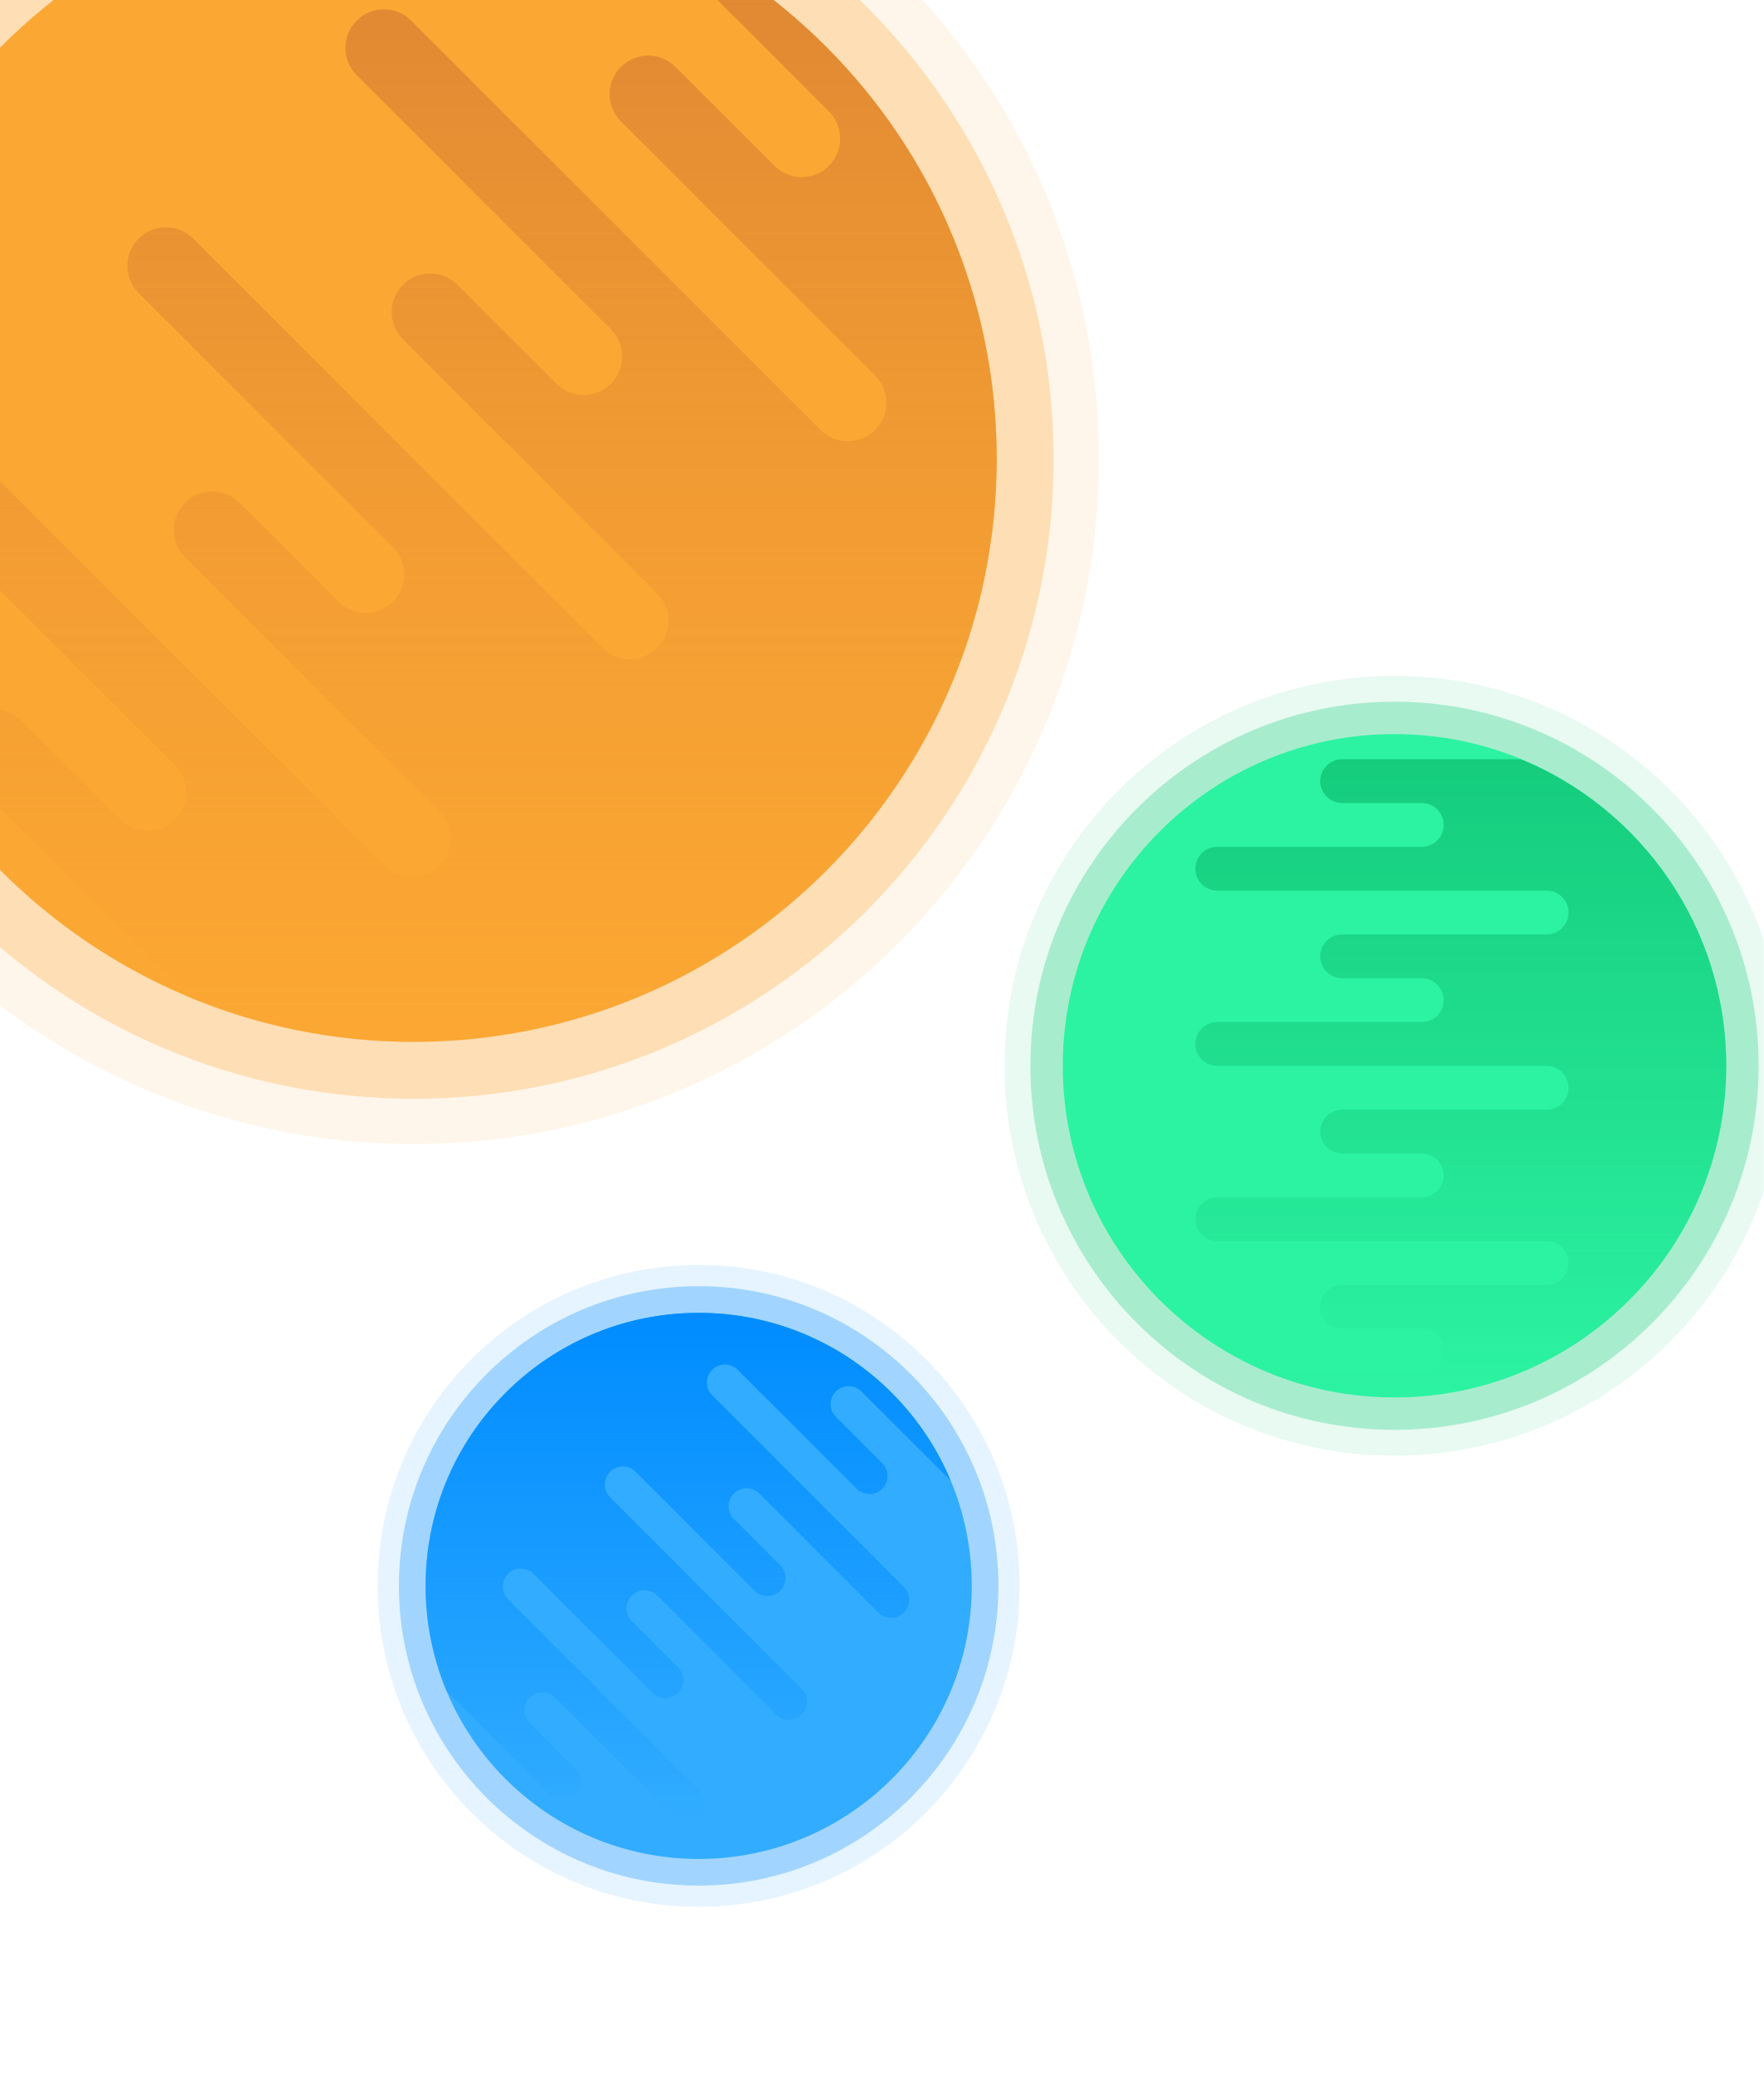
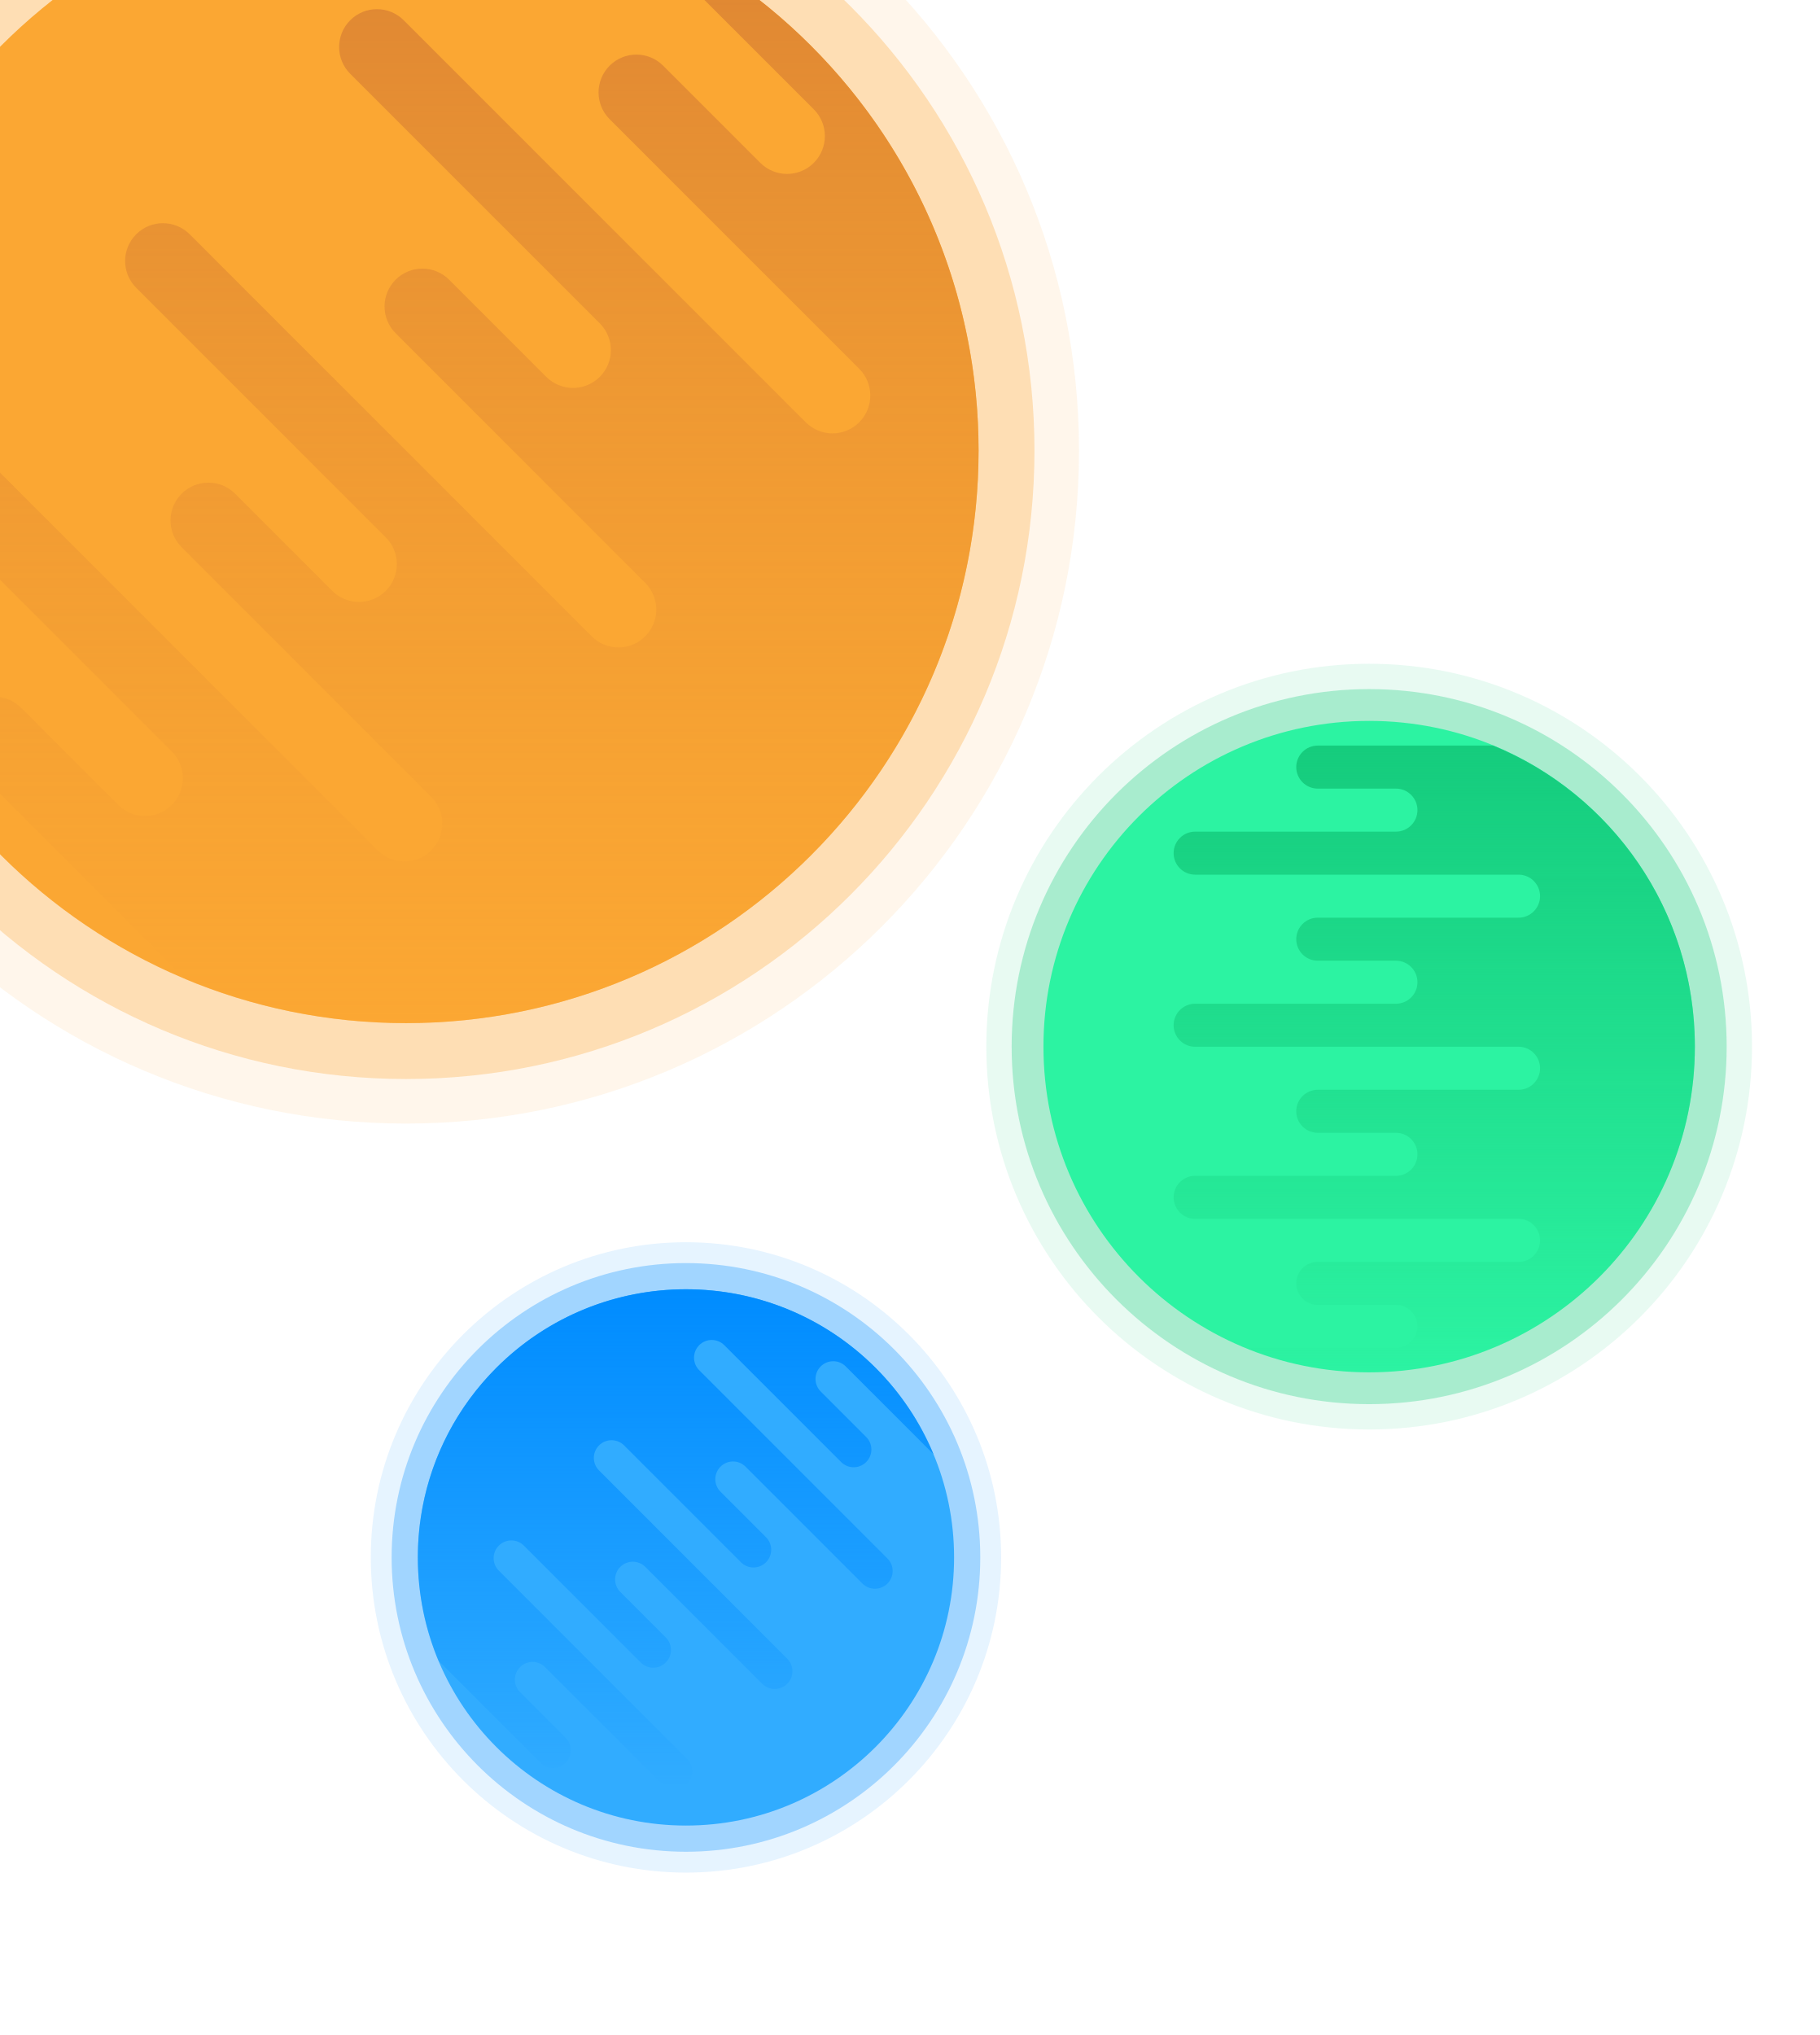
- <svg xmlns="http://www.w3.org/2000/svg" width="467" height="549" viewBox="0 0 467 549" fill="none">
-   <mask id="mask0" mask-type="alpha" maskUnits="userSpaceOnUse" x="0" y="0" width="467" height="549">
-     <rect width="467" height="549" fill="#C4C4C4" />
+ <svg xmlns="http://www.w3.org/2000/svg" width="558" height="624" viewBox="0 0 558 624" fill="none">
+   <mask id="mask0" mask-type="alpha" maskUnits="userSpaceOnUse" x="0" y="0" width="558" height="624">
+     <rect width="558" height="624" fill="#C4C4C4" />
  </mask>
  <g mask="url(#mask0)">
-     <path opacity="0.1" d="M184.998 504.995C138.055 504.995 100 466.94 100 419.998C100 373.055 138.055 335 184.998 335C231.94 335 269.995 373.055 269.995 419.998C269.995 466.94 231.94 504.995 184.998 504.995Z" fill="#008CFF" />
-     <path opacity="0.3" d="M184.997 499.372C141.16 499.372 105.623 463.835 105.623 419.997C105.623 376.16 141.16 340.623 184.997 340.623C228.835 340.623 264.372 376.16 264.372 419.997C264.372 463.835 228.835 499.372 184.997 499.372Z" fill="#008CFF" />
-     <path d="M184.998 492.31C145.061 492.31 112.686 459.935 112.686 419.999C112.686 380.062 145.061 347.687 184.998 347.687C224.934 347.687 257.309 380.062 257.309 419.999C257.309 459.935 224.934 492.31 184.998 492.31Z" fill="#31ACFF" />
-     <path d="M133.864 368.864C162.105 340.623 207.89 340.623 236.131 368.864C243.02 375.754 248.229 383.692 251.758 392.161L228.091 368.493C226.223 366.625 223.199 366.625 221.336 368.493C219.468 370.361 219.468 373.385 221.336 375.248L233.603 387.525C235.471 389.393 235.471 392.416 233.603 394.279C231.735 396.147 228.712 396.147 226.849 394.279L195.329 362.76C193.461 360.892 190.438 360.892 188.575 362.76C186.707 364.628 186.707 367.651 188.575 369.514L239.342 420.291C241.21 422.159 241.21 425.183 239.342 427.046C237.474 428.909 234.451 428.914 232.587 427.046L201.068 395.526C199.2 393.658 196.176 393.658 194.313 395.526C192.445 397.394 192.445 400.418 194.313 402.281L206.585 414.552C208.453 416.42 208.453 419.444 206.585 421.307C204.717 423.175 201.694 423.175 199.831 421.307L168.311 389.787C166.443 387.919 163.42 387.919 161.556 389.787C159.688 391.655 159.688 394.679 161.556 396.542L212.314 447.319C214.182 449.187 214.182 452.21 212.314 454.074C210.446 455.942 207.423 455.942 205.56 454.074L174.04 422.554C172.172 420.686 169.149 420.686 167.285 422.554C165.417 424.422 165.417 427.445 167.285 429.309L179.557 441.58C181.425 443.448 181.425 446.472 179.557 448.335C177.689 450.203 174.666 450.203 172.803 448.335L141.283 416.815C139.415 414.947 136.392 414.947 134.529 416.815C132.661 418.683 132.661 421.707 134.529 423.57L185.286 474.342C187.154 476.21 187.154 479.233 185.286 481.097C183.418 482.965 180.395 482.965 178.532 481.097L147.007 449.582C145.139 447.714 142.116 447.714 140.253 449.582C138.385 451.45 138.385 454.473 140.253 456.336L152.525 468.608C154.393 470.476 154.393 473.5 152.525 475.363C150.657 477.231 147.633 477.231 145.77 475.363L118.242 447.834C107.303 421.591 112.512 390.216 133.864 368.864Z" fill="url(#paint0_linear)" />
-     <path opacity="0.1" d="M369.25 385.5C312.227 385.5 266 339.273 266 282.25C266 225.227 312.227 179 369.25 179C426.273 179 472.5 225.227 472.5 282.25C472.5 339.273 426.273 385.5 369.25 385.5Z" fill="#15CC7D" />
-     <path opacity="0.3" d="M369.25 378.669C315.999 378.669 272.831 335.501 272.831 282.25C272.831 228.999 315.999 185.831 369.25 185.831C422.501 185.831 465.669 228.999 465.669 282.25C465.669 335.501 422.501 378.669 369.25 378.669Z" fill="#15CC7D" />
-     <path d="M369.25 370.09C320.737 370.09 281.41 330.763 281.41 282.25C281.41 233.737 320.737 194.41 369.25 194.41C417.762 194.41 457.09 233.737 457.09 282.25C457.09 330.763 417.762 370.09 369.25 370.09Z" fill="#2CF3A2" />
-     <path d="M457.09 282.25C457.09 330.761 417.761 370.09 369.25 370.09C357.413 370.09 346.12 367.745 335.816 363.505H376.473C379.677 363.505 382.274 360.908 382.274 357.703C382.274 354.499 379.677 351.902 376.473 351.902H355.39C352.185 351.902 349.588 349.305 349.588 346.101C349.588 342.896 352.185 340.299 355.39 340.299H409.538C412.743 340.299 415.34 337.703 415.34 334.498C415.34 331.293 412.743 328.696 409.538 328.696H322.318C319.113 328.696 316.517 326.1 316.517 322.895C316.517 319.69 319.113 317.093 322.318 317.093H376.473C379.677 317.093 382.274 314.497 382.274 311.292C382.274 308.087 379.677 305.491 376.473 305.491H355.39C352.185 305.491 349.588 302.894 349.588 299.689C349.588 296.484 352.185 293.888 355.39 293.888H409.538C412.743 293.888 415.34 291.291 415.34 288.086C415.34 284.882 412.743 282.285 409.538 282.285H322.318C319.113 282.285 316.517 279.688 316.517 276.484C316.517 273.279 319.113 270.682 322.318 270.682H376.473C379.677 270.682 382.274 268.086 382.274 264.881C382.274 261.676 379.677 259.079 376.473 259.079H355.39C352.185 259.079 349.588 256.483 349.588 253.278C349.588 250.073 352.185 247.477 355.39 247.477H409.538C412.743 247.477 415.34 244.88 415.34 241.675C415.34 238.47 412.743 235.874 409.538 235.874H322.318C319.113 235.874 316.517 233.277 316.517 230.072C316.517 226.867 319.113 224.271 322.318 224.271H376.473C379.677 224.271 382.274 221.674 382.274 218.469C382.274 215.265 379.677 212.668 376.473 212.668H355.39C352.185 212.668 349.588 210.071 349.588 206.867C349.588 203.662 352.185 201.065 355.39 201.065H402.678C434.61 214.153 457.09 245.576 457.09 282.25Z" fill="url(#paint1_linear)" />
-     <path opacity="0.1" d="M109.5 303C209.74 303 291 221.74 291 121.5C291 21.26 209.74 -60 109.5 -60C9.26 -60 -72 21.26 -72 121.5C-72 221.74 9.26 303 109.5 303Z" fill="#FBA733" />
-     <path opacity="0.3" d="M109.5 290.987C203.105 290.987 278.987 215.105 278.987 121.5C278.987 27.895 203.105 -47.987 109.5 -47.987C15.895 -47.987 -59.987 27.895 -59.987 121.5C-59.987 215.105 15.895 290.987 109.5 290.987Z" fill="#FBA733" />
-     <path d="M109.5 275.914C194.781 275.914 263.914 206.781 263.914 121.5C263.914 36.22 194.781 -32.914 109.5 -32.914C24.22 -32.914 -44.914 36.22 -44.914 121.5C-44.914 206.781 24.22 275.914 109.5 275.914Z" fill="#FBA733" />
-     <path d="M218.685 230.686C278.987 170.384 278.987 72.616 218.685 12.314C203.974 -2.397 187.029 -13.521 168.938 -21.053L219.475 29.484C223.46 33.47 223.46 39.928 219.475 43.914C215.49 47.899 209.031 47.899 205.046 43.914L178.844 17.712C174.859 13.726 168.4 13.726 164.414 17.712C160.429 21.697 160.429 28.156 164.414 32.141L231.724 99.451C235.709 103.436 235.709 109.895 231.724 113.88C227.739 117.865 221.28 117.865 217.294 113.88L108.878 5.463C104.892 1.478 98.433 1.478 94.448 5.463C90.463 9.448 90.463 15.907 94.448 19.893L161.758 87.202C165.743 91.187 165.743 97.646 161.758 101.631C157.772 105.617 151.313 105.617 147.328 101.631L121.126 75.429C117.141 71.444 110.682 71.444 106.697 75.429C102.711 79.415 102.711 85.874 106.697 89.859L174.006 157.168C177.991 161.153 177.991 167.612 174.006 171.598C170.021 175.583 163.562 175.583 159.577 171.598L51.16 63.181C47.175 59.196 40.716 59.196 36.73 63.181C32.745 67.166 32.745 73.625 36.73 77.61L104.04 144.92C108.025 148.905 108.025 155.364 104.04 159.349C100.055 163.334 93.596 163.334 89.611 159.349L63.408 133.147C59.423 129.162 52.964 129.162 48.979 133.147C44.994 137.132 44.994 143.591 48.979 147.577L116.288 214.886C120.274 218.871 120.274 225.33 116.288 229.315C112.303 233.301 105.844 233.301 101.859 229.315L-6.558 120.899C-10.543 116.913 -17.002 116.913 -20.987 120.899C-24.972 124.884 -24.972 131.343 -20.987 135.328L46.322 202.637C50.307 206.623 50.307 213.082 46.322 217.067C42.337 221.052 35.878 221.052 31.893 217.067L5.691 190.865C1.706 186.88 -4.753 186.88 -8.739 190.865C-12.724 194.85 -12.724 201.309 -8.739 205.294L50.041 264.074C106.1 287.394 173.096 276.275 218.685 230.686Z" fill="url(#paint2_linear)" />
+     <path opacity="0.1" d="M210.35 574.202C156.974 574.202 113.704 530.932 113.704 477.556C113.704 424.18 156.974 380.91 210.35 380.91C263.727 380.91 306.997 424.18 306.997 477.556C306.997 530.932 263.727 574.202 210.35 574.202Z" fill="#008CFF" />
+     <path opacity="0.3" d="M210.351 567.808C160.506 567.808 120.098 527.401 120.098 477.556C120.098 427.711 160.506 387.304 210.351 387.304C260.195 387.304 300.603 427.711 300.603 477.556C300.603 527.401 260.195 567.808 210.351 567.808Z" fill="#008CFF" />
+     <path d="M210.35 559.779C164.941 559.779 128.129 522.967 128.129 477.557C128.129 432.147 164.941 395.335 210.35 395.335C255.76 395.335 292.572 432.147 292.572 477.557C292.572 522.967 255.76 559.779 210.35 559.779Z" fill="#31ACFF" />
+     <path d="M152.209 419.415C184.321 387.304 236.38 387.304 268.491 419.415C276.325 427.249 282.248 436.275 286.26 445.904L259.349 418.994C257.225 416.87 253.788 416.87 251.669 418.994C249.545 421.118 249.545 424.555 251.669 426.674L265.617 440.633C267.741 442.757 267.741 446.195 265.617 448.313C263.493 450.437 260.056 450.437 257.937 448.313L222.098 412.474C219.974 410.35 216.536 410.35 214.418 412.474C212.294 414.598 212.294 418.036 214.418 420.154L272.143 477.89C274.267 480.014 274.267 483.452 272.143 485.57C270.019 487.689 266.581 487.694 264.462 485.57L228.623 449.731C226.499 447.607 223.061 447.607 220.943 449.731C218.819 451.855 218.819 455.293 220.943 457.411L234.896 471.365C237.02 473.489 237.02 476.926 234.896 479.045C232.772 481.169 229.335 481.169 227.216 479.045L191.377 443.206C189.253 441.082 185.815 441.082 183.697 443.206C181.573 445.33 181.573 448.767 183.697 450.886L241.411 508.622C243.535 510.746 243.535 514.184 241.411 516.302C239.287 518.426 235.849 518.426 233.73 516.302L197.891 480.463C195.767 478.339 192.329 478.339 190.211 480.463C188.087 482.587 188.087 486.025 190.211 488.143L204.165 502.097C206.289 504.221 206.289 507.658 204.165 509.777C202.041 511.901 198.603 511.901 196.484 509.777L160.645 473.938C158.521 471.814 155.083 471.814 152.965 473.938C150.841 476.062 150.841 479.499 152.965 481.618L210.679 539.348C212.803 541.472 212.803 544.91 210.679 547.028C208.555 549.152 205.117 549.152 202.999 547.028L167.154 511.195C165.03 509.071 161.592 509.071 159.474 511.195C157.35 513.319 157.35 516.756 159.474 518.875L173.427 532.828C175.551 534.952 175.551 538.39 173.427 540.509C171.303 542.633 167.865 542.633 165.747 540.509L134.446 509.208C122.009 479.368 127.932 443.693 152.209 419.415Z" fill="url(#paint0_linear)" />
+     <path opacity="0.1" d="M419.854 438.331C355.016 438.331 302.454 385.769 302.454 320.931C302.454 256.093 355.016 203.531 419.854 203.531C484.692 203.531 537.254 256.093 537.254 320.931C537.254 385.769 484.692 438.331 419.854 438.331Z" fill="#15CC7D" />
+     <path opacity="0.3" d="M419.854 430.564C359.305 430.564 310.221 381.48 310.221 320.931C310.221 260.382 359.305 211.298 419.854 211.298C480.403 211.298 529.487 260.382 529.487 320.931C529.487 381.48 480.403 430.564 419.854 430.564Z" fill="#15CC7D" />
+     <path d="M419.854 420.809C364.692 420.809 319.976 376.092 319.976 320.931C319.976 265.77 364.692 221.053 419.854 221.053C475.015 221.053 519.732 265.77 519.732 320.931C519.732 376.092 475.015 420.809 419.854 420.809Z" fill="#2CF3A2" />
+     <path d="M519.732 320.931C519.732 376.09 475.013 420.809 419.854 420.809C406.395 420.809 393.555 418.142 381.838 413.321H428.066C431.71 413.321 434.663 410.369 434.663 406.725C434.663 403.081 431.71 400.128 428.066 400.128H404.094C400.45 400.128 397.498 397.176 397.498 393.532C397.498 389.888 400.45 386.935 404.094 386.935H465.663C469.308 386.935 472.26 383.983 472.26 380.339C472.26 376.695 469.308 373.742 465.663 373.742H366.49C362.846 373.742 359.894 370.79 359.894 367.146C359.894 363.502 362.846 360.55 366.49 360.55H428.066C431.71 360.55 434.663 357.597 434.663 353.953C434.663 350.309 431.71 347.357 428.066 347.357H404.094C400.45 347.357 397.498 344.404 397.498 340.76C397.498 337.116 400.45 334.164 404.094 334.164H465.663C469.308 334.164 472.26 331.211 472.26 327.567C472.26 323.923 469.308 320.971 465.663 320.971H366.49C362.846 320.971 359.894 318.018 359.894 314.374C359.894 310.73 362.846 307.778 366.49 307.778H428.066C431.71 307.778 434.663 304.825 434.663 301.181C434.663 297.537 431.71 294.585 428.066 294.585H404.094C400.45 294.585 397.498 291.632 397.498 287.988C397.498 284.344 400.45 281.392 404.094 281.392H465.663C469.308 281.392 472.26 278.439 472.26 274.795C472.26 271.151 469.308 268.199 465.663 268.199H366.49C362.846 268.199 359.894 265.246 359.894 261.602C359.894 257.958 362.846 255.006 366.49 255.006H428.066C431.71 255.006 434.663 252.054 434.663 248.41C434.663 244.766 431.71 241.813 428.066 241.813H404.094C400.45 241.813 397.498 238.861 397.498 235.217C397.498 231.573 400.45 228.62 404.094 228.62H457.863C494.171 243.502 519.732 279.231 519.732 320.931Z" fill="url(#paint1_linear)" />
+     <path opacity="0.1" d="M124.507 344.525C238.484 344.525 330.88 252.128 330.88 138.151C330.88 24.174 238.484 -68.223 124.507 -68.223C10.53 -68.223 -81.867 24.174 -81.867 138.151C-81.867 252.128 10.53 344.525 124.507 344.525Z" fill="#FBA733" />
+     <path opacity="0.3" d="M124.507 330.865C230.94 330.865 317.221 244.584 317.221 138.151C317.221 31.718 230.94 -54.563 124.507 -54.563C18.074 -54.563 -68.207 31.718 -68.207 138.151C-68.207 244.584 18.074 330.865 124.507 330.865Z" fill="#FBA733" />
+     <path d="M124.507 313.727C221.474 313.727 300.082 235.119 300.082 138.151C300.082 41.183 221.474 -37.425 124.507 -37.425C27.539 -37.425 -51.069 41.183 -51.069 138.151C-51.069 235.119 27.539 313.727 124.507 313.727Z" fill="#FBA733" />
+     <path d="M248.655 262.3C317.221 193.734 317.221 82.567 248.655 14.002C231.927 -2.726 212.66 -15.375 192.09 -23.938L249.553 33.525C254.085 38.056 254.085 45.4 249.553 49.932C245.022 54.463 237.678 54.463 233.146 49.932L203.353 20.139C198.822 15.607 191.478 15.607 186.947 20.139C182.415 24.67 182.415 32.014 186.947 36.546L263.48 113.08C268.012 117.611 268.012 124.955 263.48 129.486C258.949 134.018 251.605 134.018 247.073 129.486L123.799 6.212C119.267 1.68 111.923 1.68 107.392 6.212C102.86 10.743 102.86 18.087 107.392 22.619L183.926 99.152C188.457 103.684 188.457 111.028 183.926 115.559C179.394 120.091 172.05 120.091 167.519 115.559L137.726 85.766C133.195 81.235 125.85 81.235 121.319 85.766C116.788 90.298 116.788 97.642 121.319 102.173L197.853 178.707C202.384 183.239 202.384 190.583 197.853 195.114C193.321 199.645 185.977 199.645 181.446 195.114L58.171 71.839C53.64 67.308 46.296 67.308 41.764 71.839C37.233 76.371 37.233 83.715 41.764 88.246L118.298 164.78C122.829 169.311 122.829 176.656 118.298 181.187C113.767 185.718 106.423 185.718 101.891 181.187L72.098 151.394C67.567 146.863 60.223 146.863 55.691 151.394C51.16 155.925 51.16 163.27 55.691 167.801L132.225 244.335C136.757 248.866 136.757 256.21 132.225 260.742C127.694 265.273 120.35 265.273 115.818 260.742L-7.456 137.467C-11.988 132.936 -19.332 132.936 -23.863 137.467C-28.395 141.998 -28.395 149.342 -23.863 153.874L52.67 230.408C57.202 234.939 57.202 242.283 52.67 246.814C48.139 251.346 40.795 251.346 36.264 246.814L6.471 217.022C1.939 212.49 -5.405 212.49 -9.936 217.022C-14.468 221.553 -14.468 228.897 -9.936 233.428L56.899 300.263C120.641 326.78 196.818 314.137 248.655 262.3Z" fill="url(#paint2_linear)" />
  </g>
  <defs>
-     <linearGradient id="paint0_linear" x1="182.221" y1="347.683" x2="182.221" y2="482.498" gradientUnits="userSpaceOnUse">
+     <linearGradient id="paint0_linear" x1="207.194" y1="395.332" x2="207.194" y2="548.621" gradientUnits="userSpaceOnUse">
      <stop stop-color="#008CFF" />
      <stop offset="1" stop-color="#008CFF" stop-opacity="0" />
    </linearGradient>
-     <linearGradient id="paint1_linear" x1="386.803" y1="201.065" x2="386.803" y2="370.09" gradientUnits="userSpaceOnUse">
+     <linearGradient id="paint1_linear" x1="439.813" y1="228.62" x2="439.813" y2="420.809" gradientUnits="userSpaceOnUse">
      <stop stop-color="#15CC7D" />
      <stop offset="1" stop-color="#15CC7D" stop-opacity="0" />
    </linearGradient>
-     <linearGradient id="paint2_linear" x1="119.968" y1="-21.053" x2="119.968" y2="275.916" gradientUnits="userSpaceOnUse">
+     <linearGradient id="paint2_linear" x1="136.409" y1="-23.938" x2="136.409" y2="313.728" gradientUnits="userSpaceOnUse">
      <stop stop-color="#DD8533" />
      <stop offset="1" stop-color="#FBA733" stop-opacity="0.4" />
    </linearGradient>
  </defs>
</svg>
